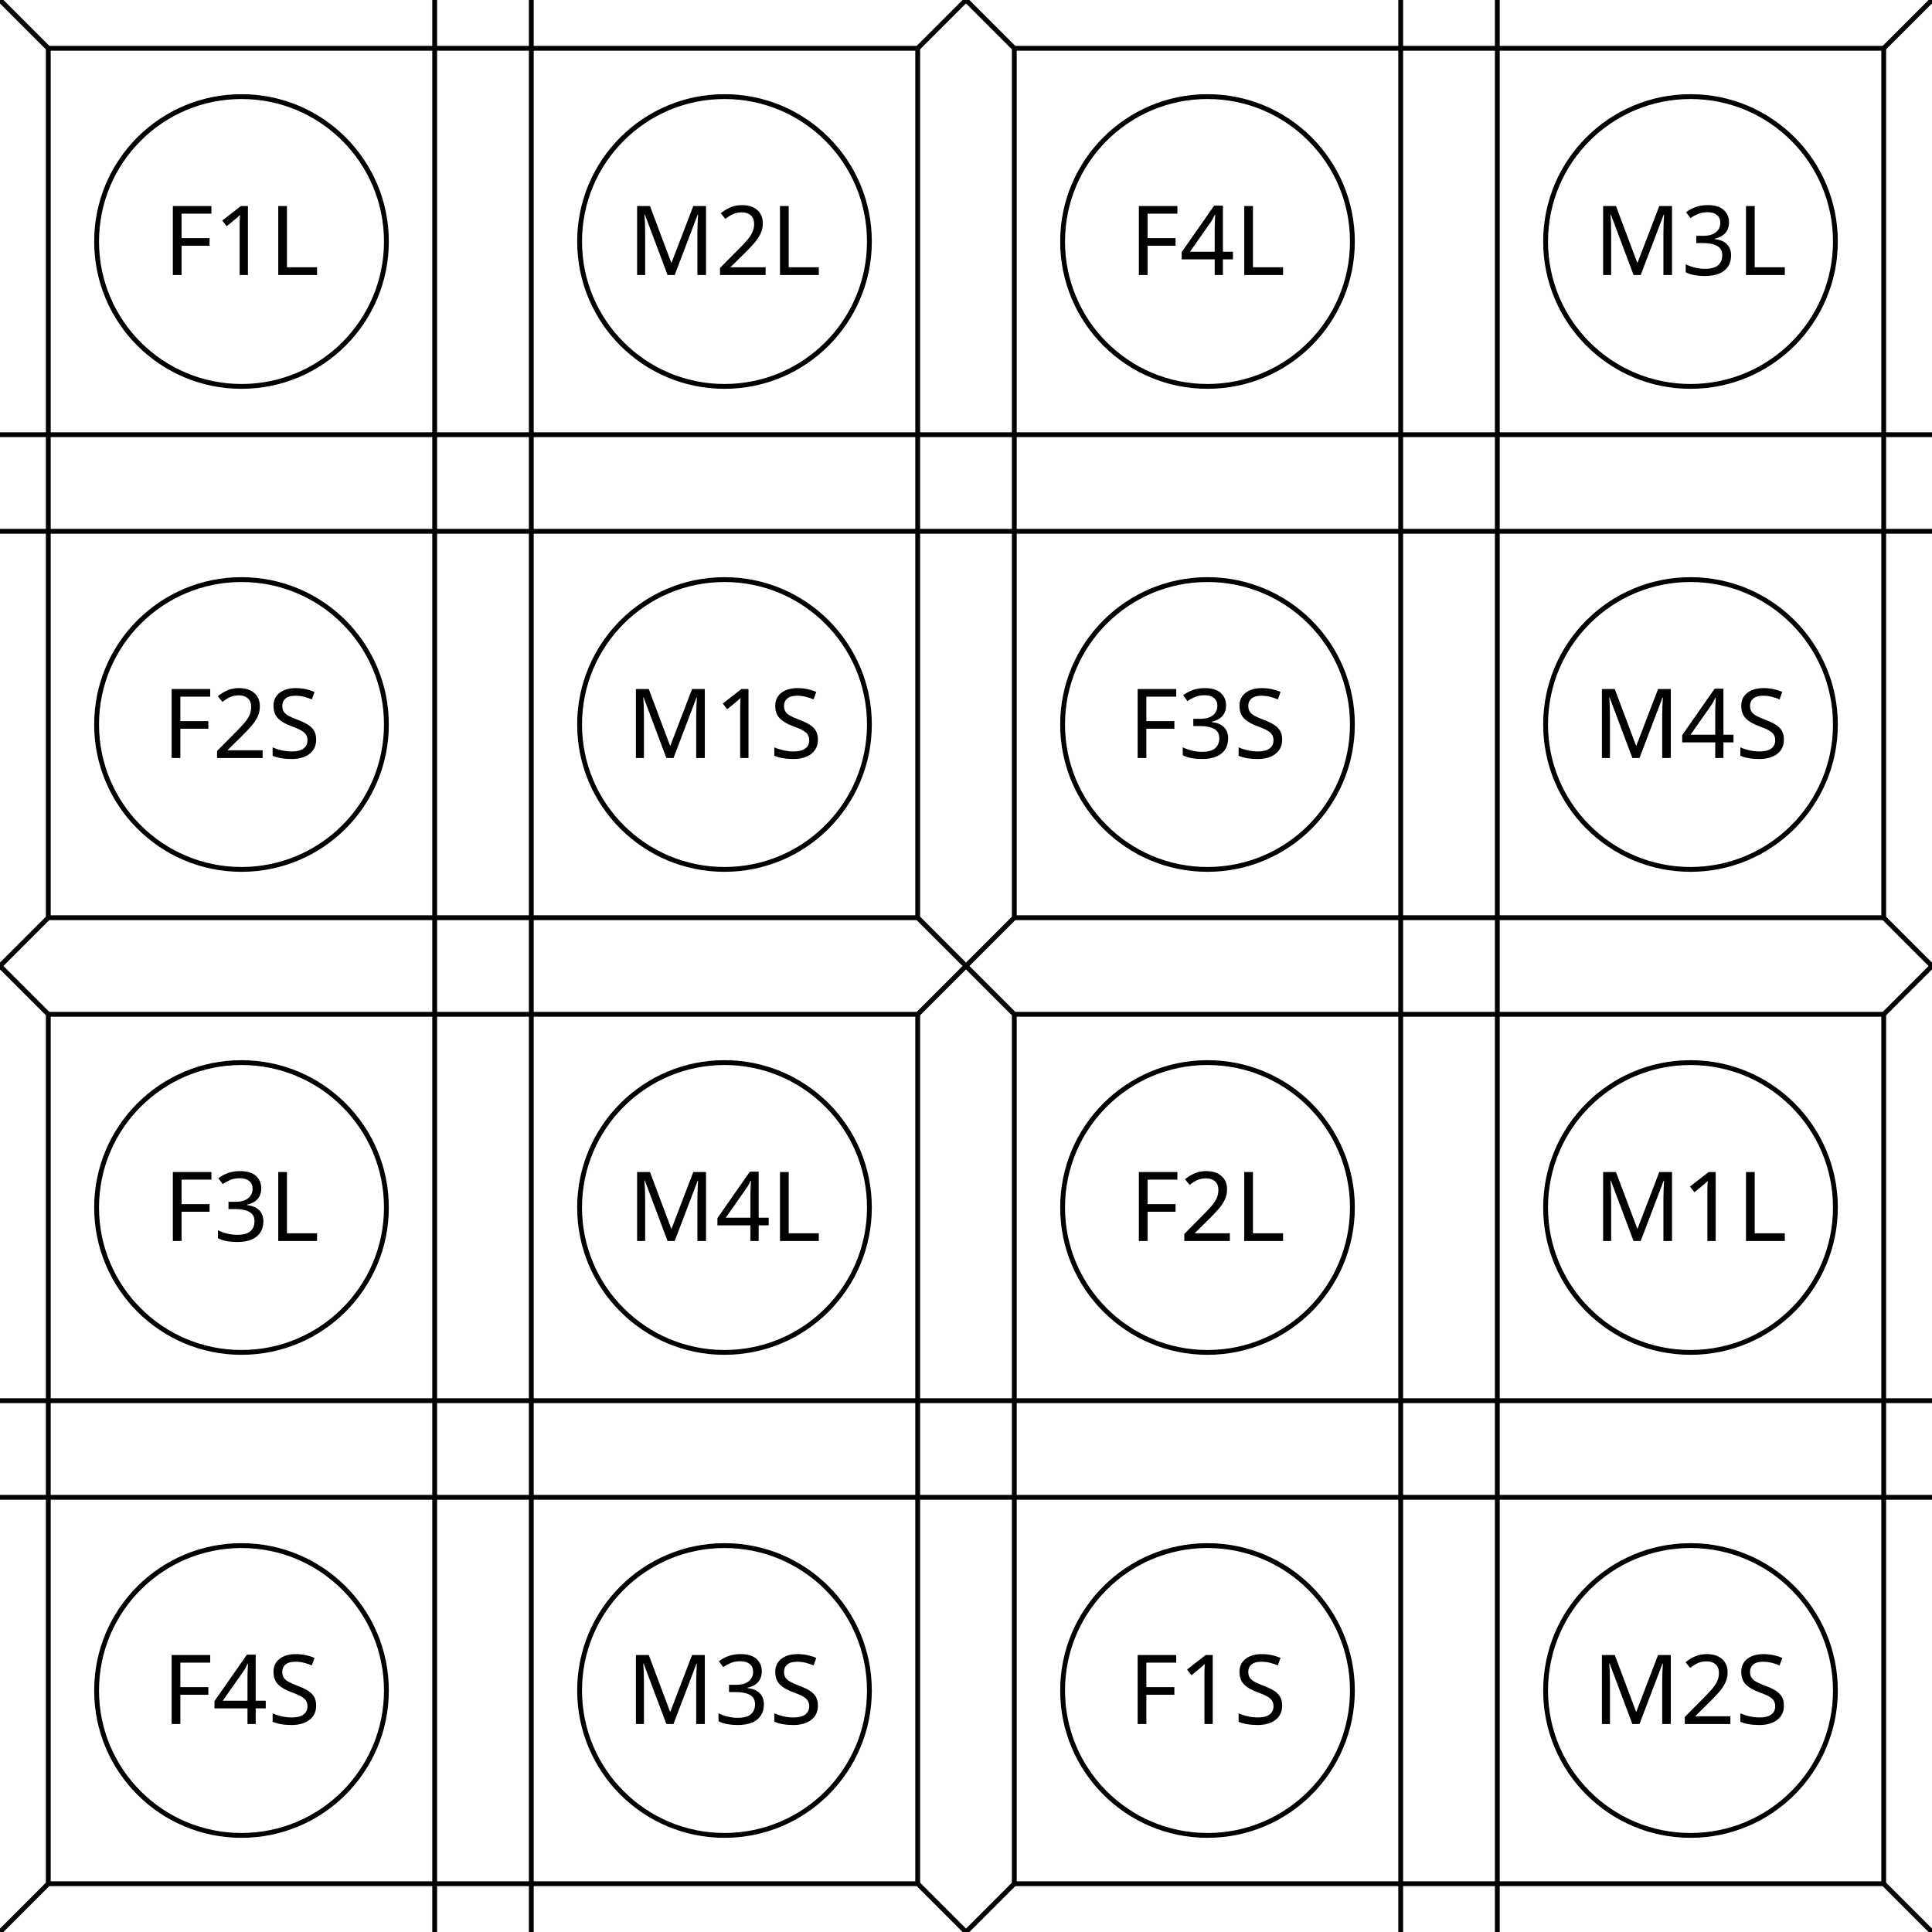
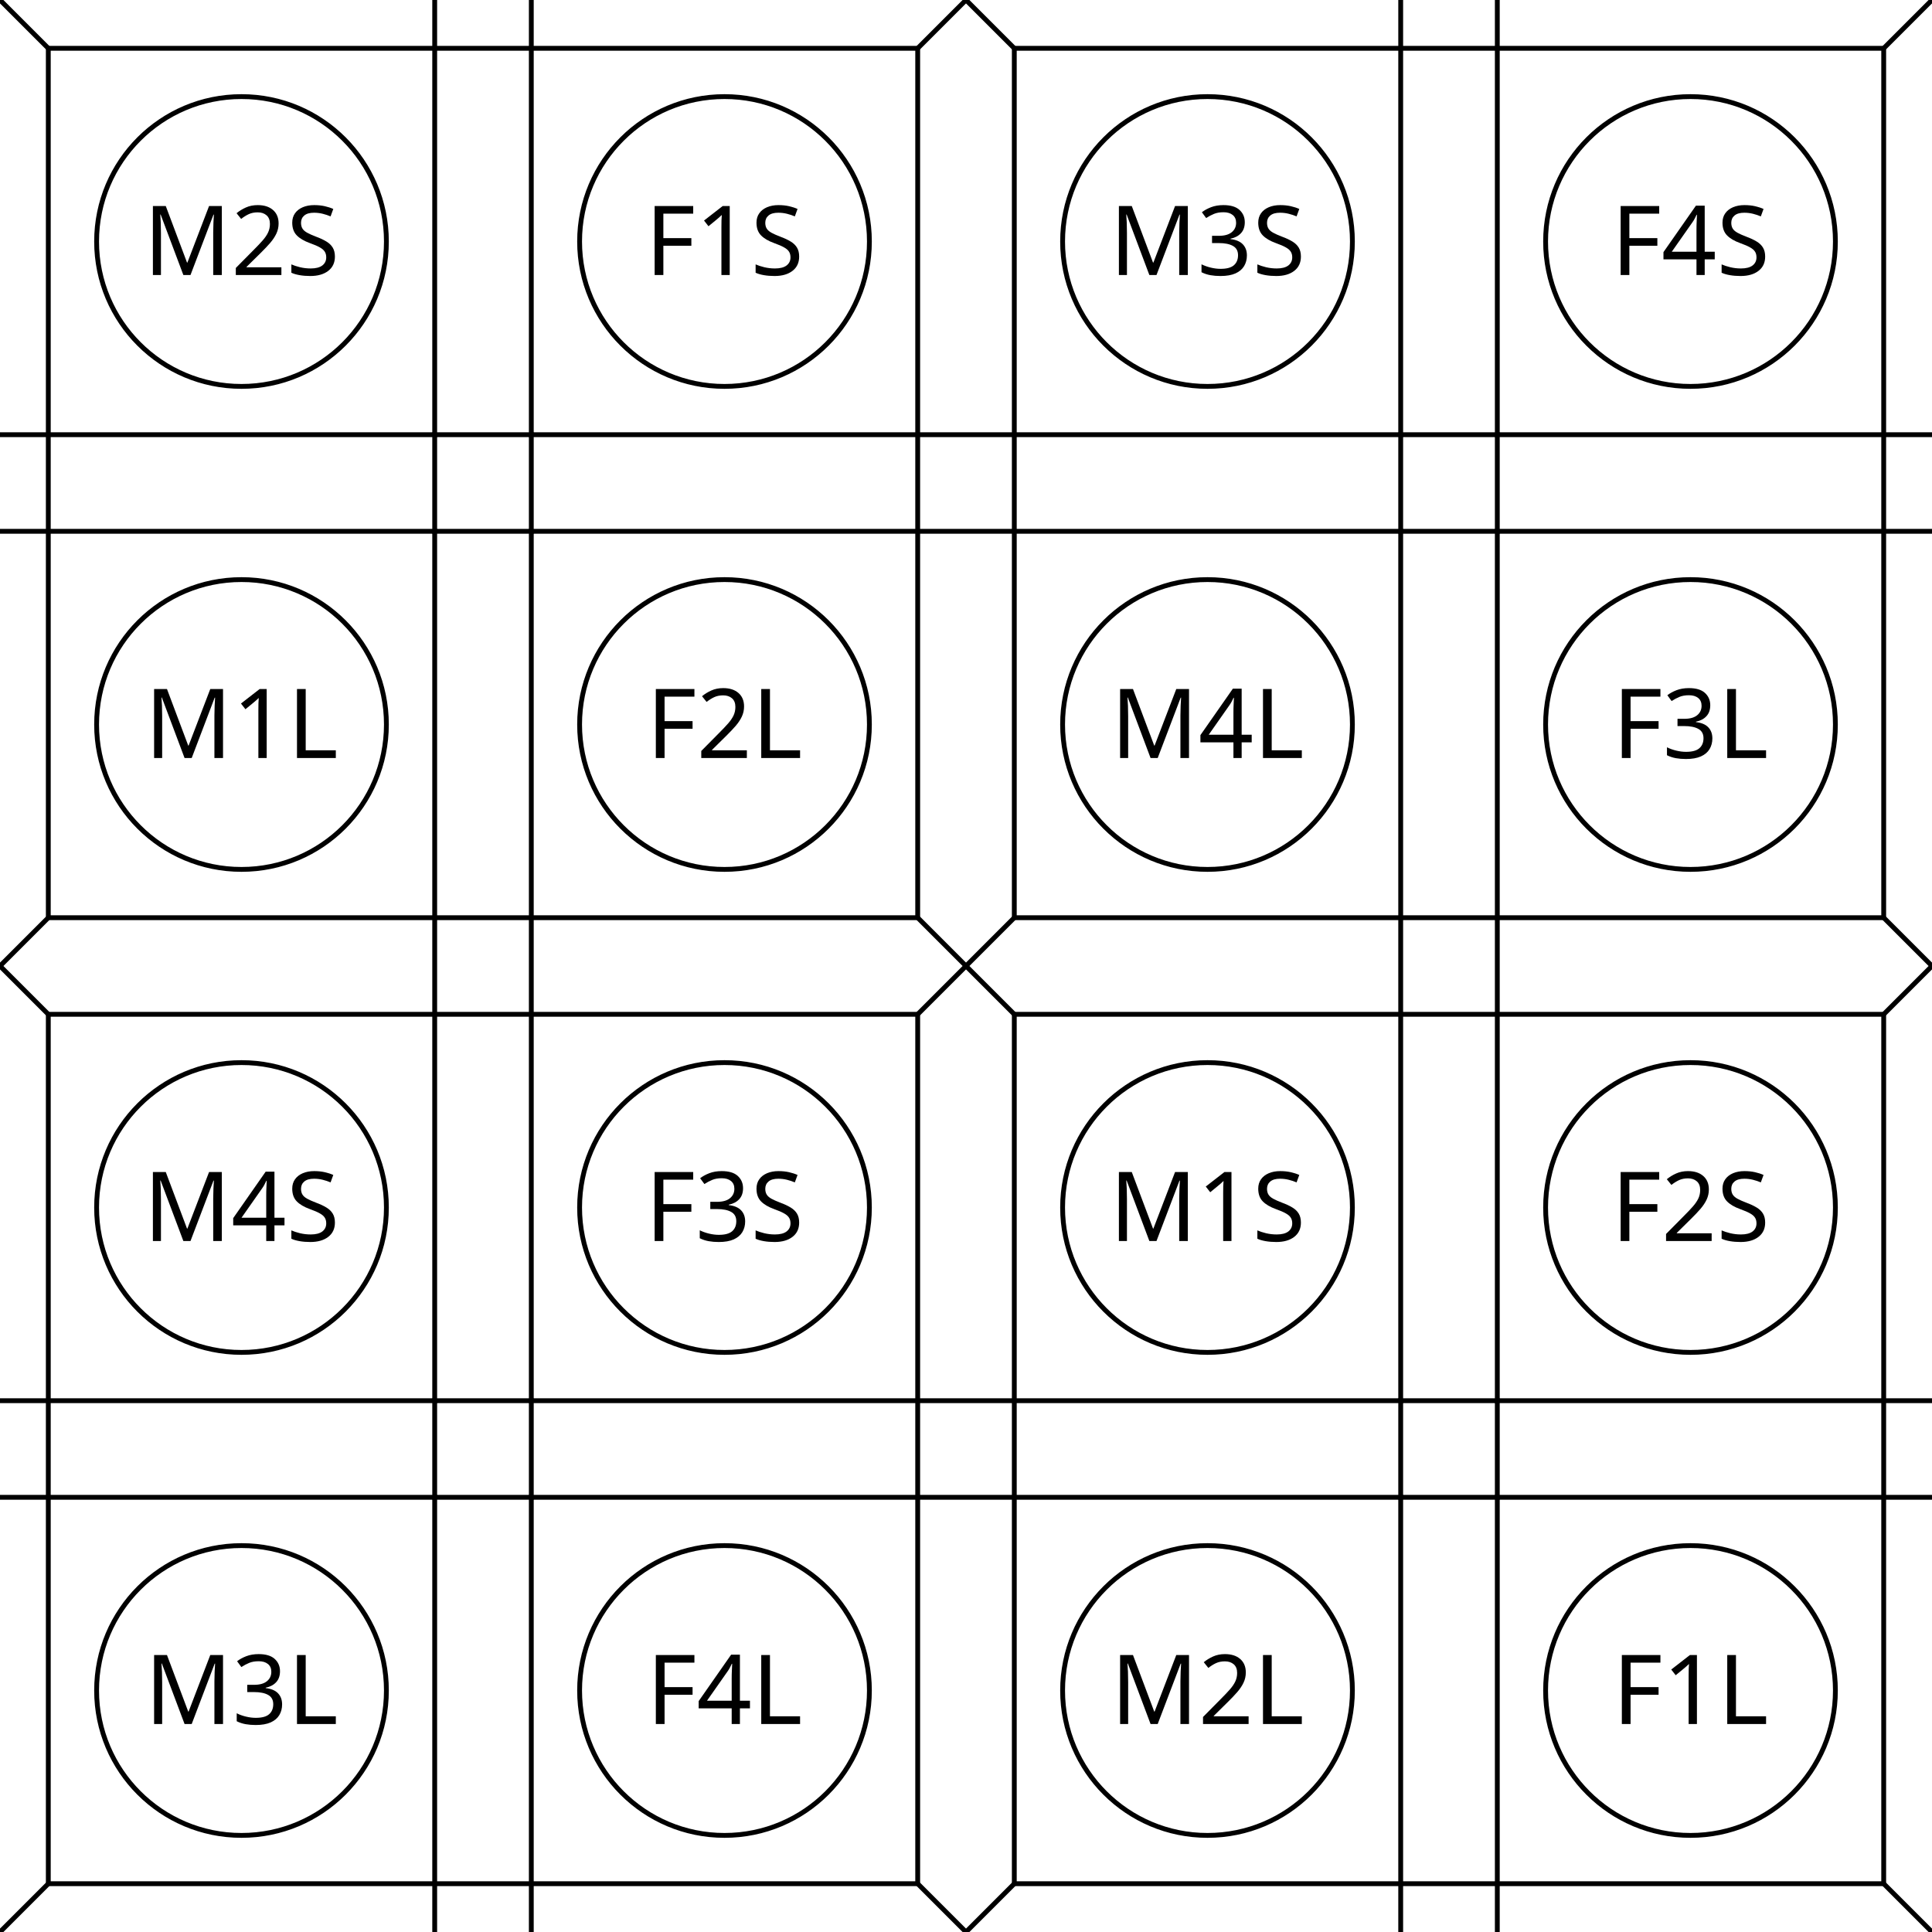
<svg xmlns="http://www.w3.org/2000/svg" version="1.1" viewBox="0 0 800 800" width="800" height="800" style="margin:auto">
  <defs>
    <clipPath id="clip-image">
      <rect width="100%" height="100%" />
    </clipPath>
  </defs>
  <g clip-path="url(#clip-image)">
    <g fill="none" stroke="#000" stroke-width="2">
      <g stroke="black" stroke-width="2" fill="none">
        <g>
          <rect id="boxes-box-top-left" x="20" y="20" width="360" height="360" />
          <use id="boxes-box-top-right" href="#boxes-box-top-left" transform="translate(400 0)" />
          <use id="boxes-box-bottom-right" href="#boxes-box-top-left" transform="translate(400 400)" />
          <use id="boxes-box-bottom-left" href="#boxes-box-top-left" transform="translate(0 400)" />
          <use id="boxes-box-center" href="#boxes-box-top-left" transform="translate(200 200)" />
          <use id="boxes-box-center-right" href="#boxes-box-center" transform="translate(400 0)" />
          <use id="boxes-box-center-bottom-right" href="#boxes-box-center" transform="translate(400 400)" />
          <use id="boxes-box-center-bottom" href="#boxes-box-center" transform="translate(0 400)" />
          <use id="boxes-box-center-bottom-left" href="#boxes-box-center" transform="translate(-400 400)" />
          <use id="boxes-box-center-left" href="#boxes-box-center" transform="translate(-400 0)" />
          <use id="boxes-box-center-top-left" href="#boxes-box-center" transform="translate(-400 -400)" />
          <use id="boxes-box-center-top" href="#boxes-box-center" transform="translate(0 -400)" />
          <use id="boxes-box-center-top-right" href="#boxes-box-center" transform="translate(400 -400)" />
        </g>
        <g transform="matrix(1, 0, 0, 1, 0, -400)">
          <g>
            <path d="M 420 420 L 380 380" />
            <path d="M 420 380 L 380 420" />
          </g>
          <g transform="matrix(1, 0, 0, 1, 400, 0)">
            <path d="M 420 420 L 380 380" />
            <path d="M 420 380 L 380 420" />
          </g>
          <g transform="matrix(1, 0, 0, 1, -400, 0)">
            <path d="M 420 420 L 380 380" />
            <path d="M 420 380 L 380 420" />
          </g>
        </g>
        <g>
          <g>
            <path d="M 420 420 L 380 380" />
            <path d="M 420 380 L 380 420" />
          </g>
          <g transform="matrix(1, 0, 0, 1, 400, 0)">
            <path d="M 420 420 L 380 380" />
            <path d="M 420 380 L 380 420" />
          </g>
          <g transform="matrix(1, 0, 0, 1, -400, 0)">
            <path d="M 420 420 L 380 380" />
            <path d="M 420 380 L 380 420" />
          </g>
        </g>
        <g transform="matrix(1, 0, 0, 1, 0, 400)">
          <g>
            <path d="M 420 420 L 380 380" />
            <path d="M 420 380 L 380 420" />
          </g>
          <g transform="matrix(1, 0, 0, 1, 400, 0)">
            <path d="M 420 420 L 380 380" />
            <path d="M 420 380 L 380 420" />
          </g>
          <g transform="matrix(1, 0, 0, 1, -400, 0)">
            <path d="M 420 420 L 380 380" />
            <path d="M 420 380 L 380 420" />
          </g>
        </g>
        <g>
          <rect x="180" y="180" width="40" height="40" />
          <rect x="580" y="180" width="40" height="40" />
          <rect x="180" y="580" width="40" height="40" />
          <rect x="580" y="580" width="40" height="40" />
        </g>
      </g>
    </g>
    <g>
      <g stroke-width="2" fill="none" stroke="black">
        <circle cx="100" cy="100" r="60" />
        <circle cx="300" cy="100" r="60" />
        <circle cx="500" cy="100" r="60" />
        <circle cx="700" cy="100" r="60" />
        <circle cx="100" cy="300" r="60" />
        <circle cx="300" cy="300" r="60" />
        <circle cx="500" cy="300" r="60" />
        <circle cx="700" cy="300" r="60" />
        <circle cx="100" cy="500" r="60" />
        <circle cx="300" cy="500" r="60" />
        <circle cx="500" cy="500" r="60" />
        <circle cx="700" cy="500" r="60" />
        <circle cx="100" cy="700" r="60" />
        <circle cx="300" cy="700" r="60" />
        <circle cx="500" cy="700" r="60" />
        <circle cx="700" cy="700" r="60" />
      </g>
      <g dominant-baseline="middle" text-anchor="middle" font-family="sans" font-size="40" fill="black">
-         <text x="100" y="100">F1L</text>
-         <text x="300" y="100">M2L</text>
-         <text x="500" y="100">F4L</text>
-         <text x="700" y="100">M3L</text>
-         <text x="100" y="300">F2S</text>
-         <text x="300" y="300">M1S</text>
-         <text x="500" y="300">F3S</text>
-         <text x="700" y="300">M4S</text>
-         <text x="100" y="500">F3L</text>
-         <text x="300" y="500">M4L</text>
-         <text x="500" y="500">F2L</text>
-         <text x="700" y="500">M1L</text>
-         <text x="100" y="700">F4S</text>
-         <text x="300" y="700">M3S</text>
-         <text x="500" y="700">F1S</text>
-         <text x="700" y="700">M2S</text>
+         <text x="100" y="100">M2S</text>
+         <text x="300" y="100">F1S</text>
+         <text x="500" y="100">M3S</text>
+         <text x="700" y="100">F4S</text>
+         <text x="100" y="300">M1L</text>
+         <text x="300" y="300">F2L</text>
+         <text x="500" y="300">M4L</text>
+         <text x="700" y="300">F3L</text>
+         <text x="100" y="500">M4S</text>
+         <text x="300" y="500">F3S</text>
+         <text x="500" y="500">M1S</text>
+         <text x="700" y="500">F2S</text>
+         <text x="100" y="700">M3L</text>
+         <text x="300" y="700">F4L</text>
+         <text x="500" y="700">M2L</text>
+         <text x="700" y="700">F1L</text>
      </g>
    </g>
  </g>
</svg>
